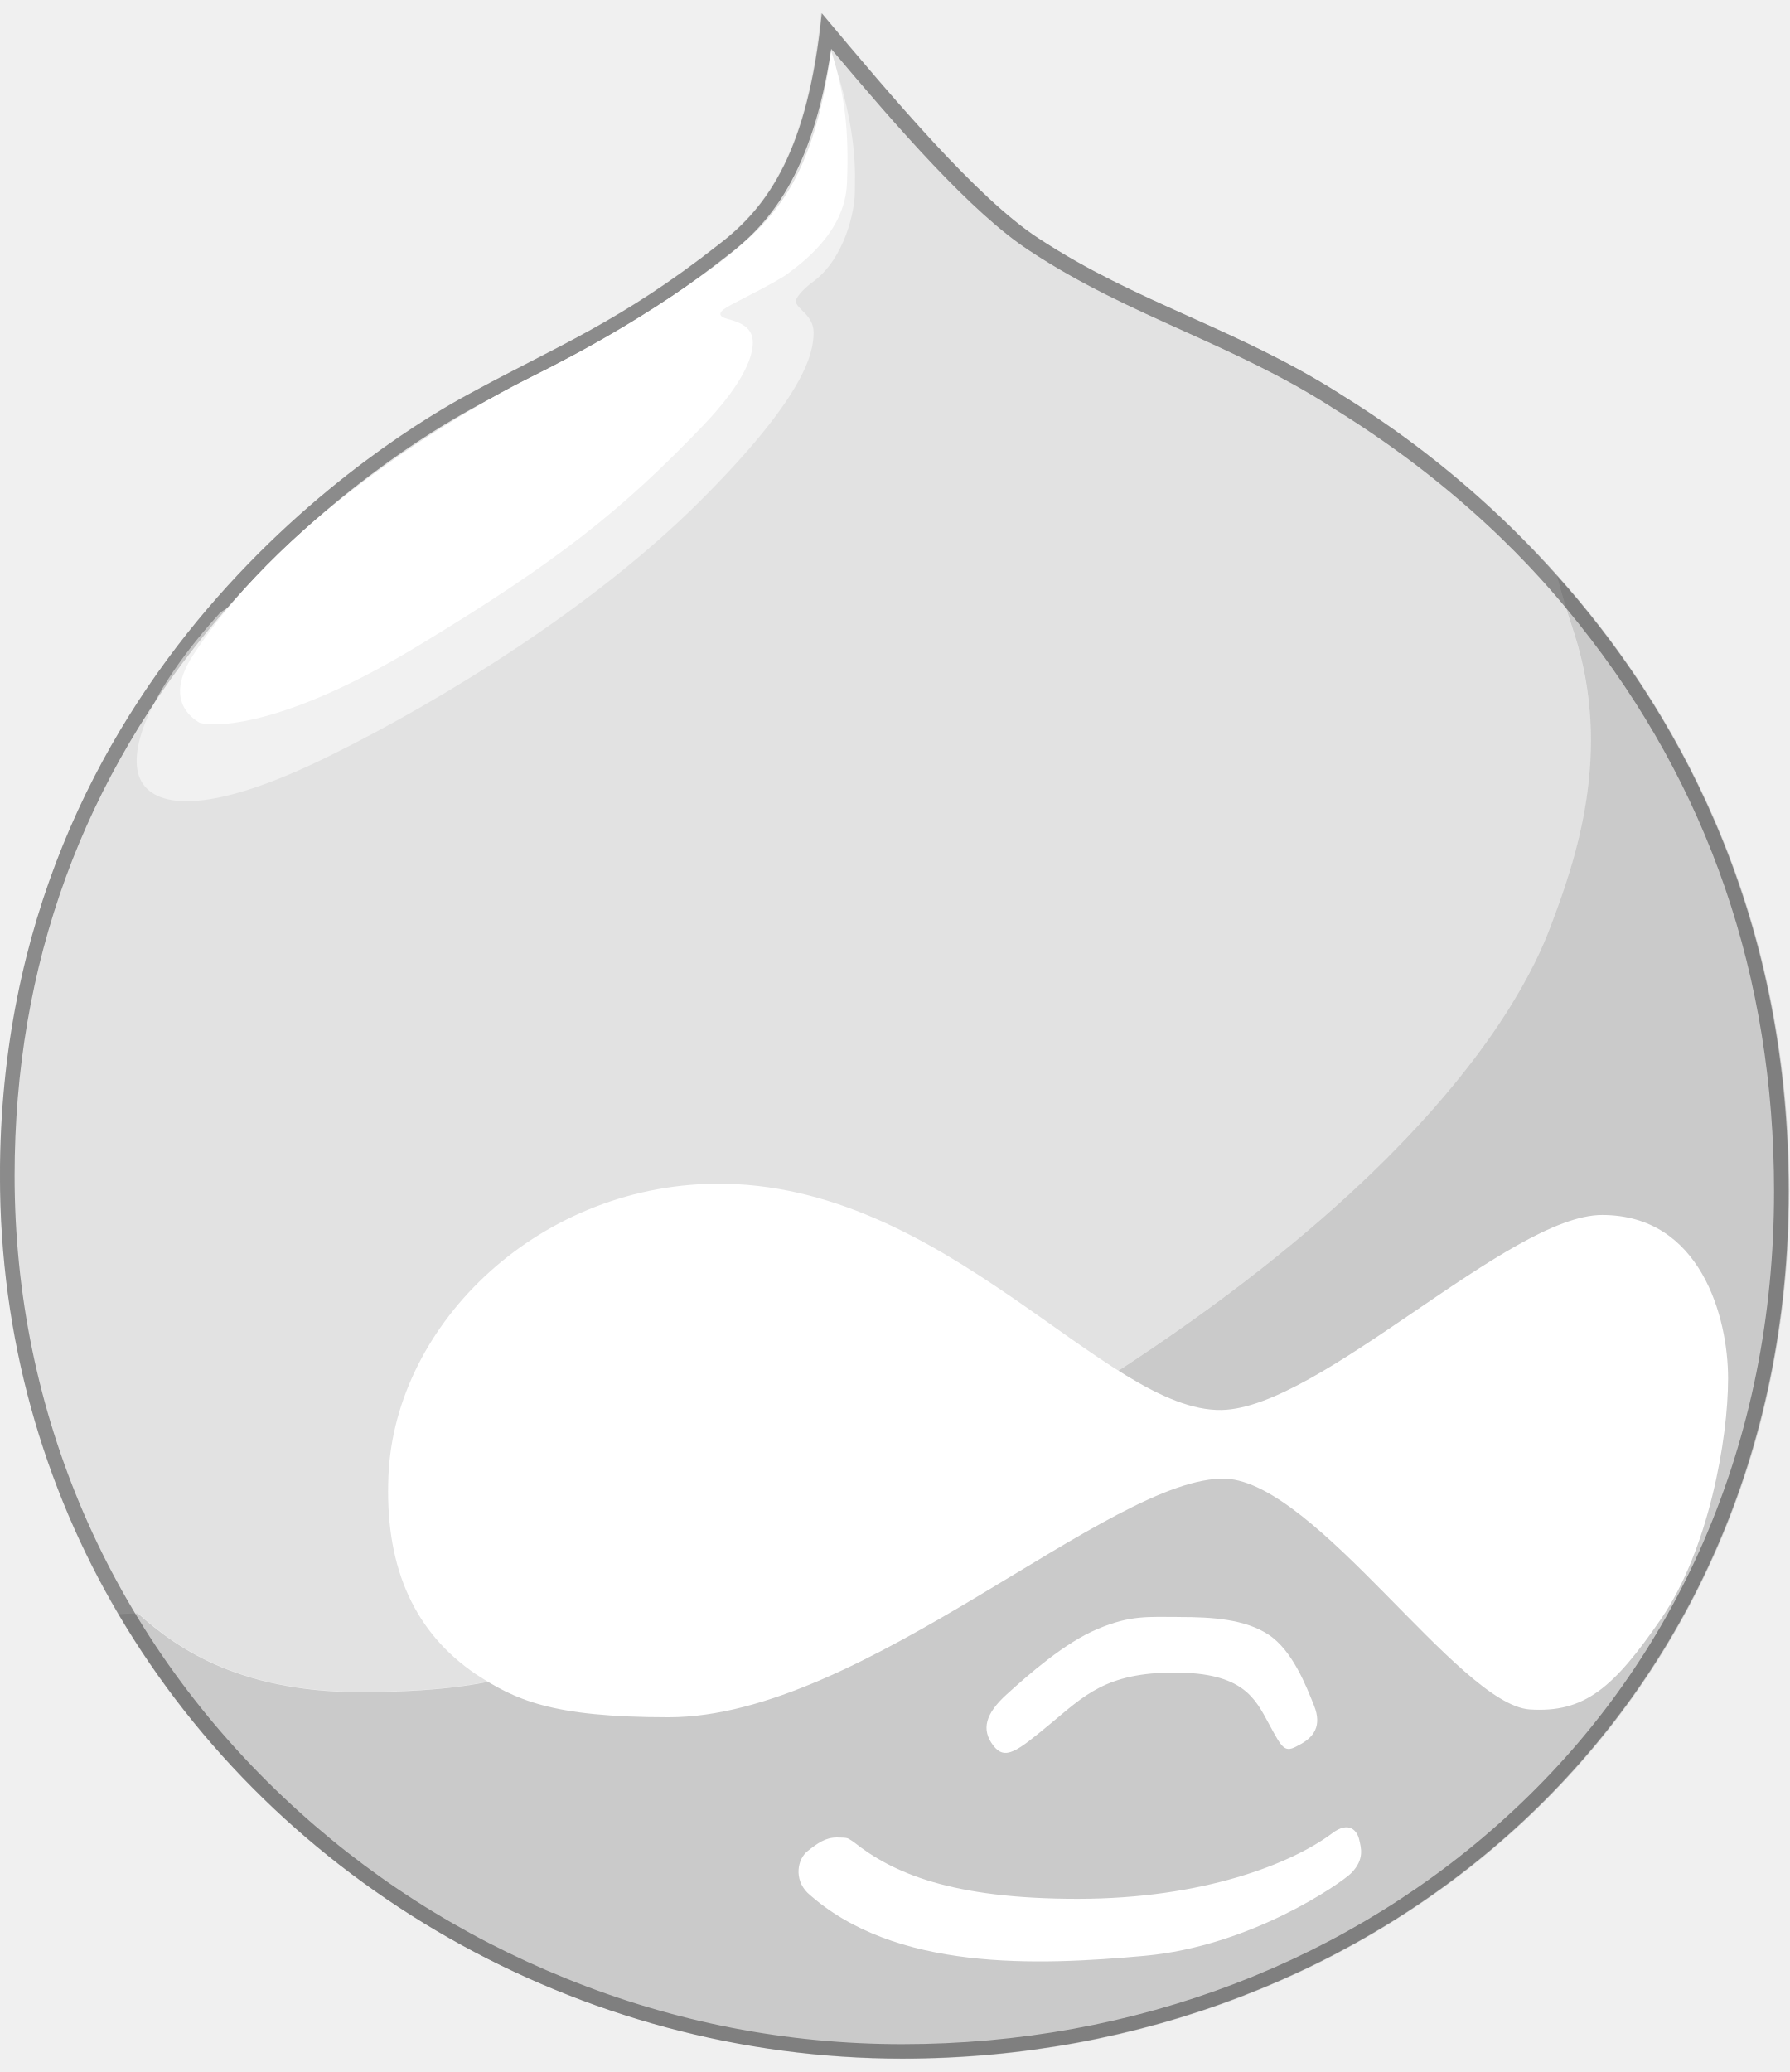
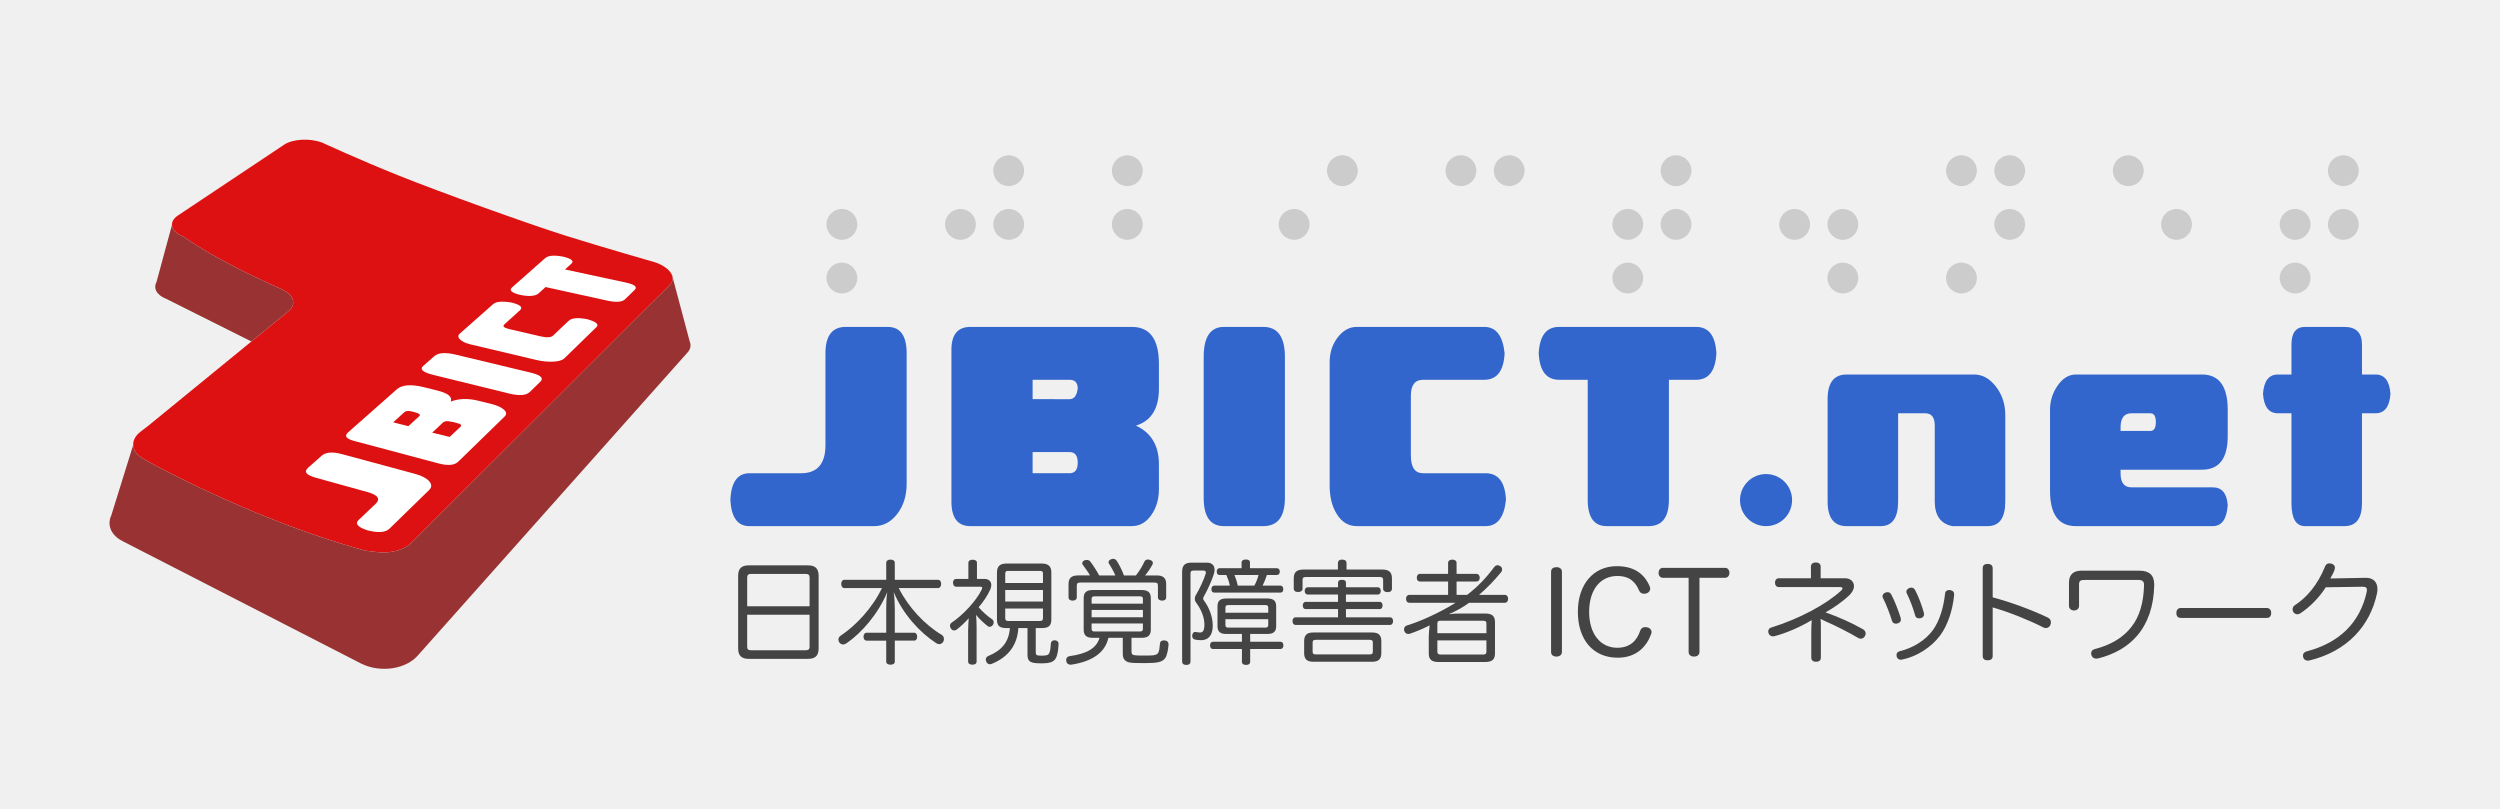
- <svg xmlns="http://www.w3.org/2000/svg" width="57" height="66" viewBox="471.5 467 57 66" enable-background="new 471.5 467 57 66">
-   <path opacity=".2" fill="#303030" d="M528.5 504.965c0 16.634-13.123 27.615-28.24 27.615-10.29 0-19.894-5.523-24.978-14.167l.605-.027c1.313 1.192 3.39 2.58 7.404 2.515 4.77-.064 5.645-.875 9.855-2.756 22.716-10.17 26.925-19.457 27.736-21.59s2.013-5.587.756-9.415c-.242-.737-.42-1.333-.54-1.808-3.018-3.372-6.017-5.225-6.92-5.784-.14-.093-.29-.177-.43-.26l.44.26c2.01 1.247 14.314 8.782 14.314 25.417z" />
-   <path fill="#fff" d="M509.09 518.507c1.006 0 2.077.065 2.83.568.756.503 1.193 1.63 1.445 2.263.25.634 0 1.006-.503 1.258-.438.25-.503.12-.94-.69-.44-.81-.82-1.63-3.01-1.63s-2.887.755-3.948 1.63c-1.062.876-1.443 1.193-1.825.69s-.253-1.006.437-1.63 1.825-1.63 2.888-2.077c1.06-.45 1.62-.383 2.625-.383zm-10.413 7.152c1.257 1.005 3.14 1.825 7.153 1.825 4.015 0 6.836-1.137 8.094-2.077.568-.438.82-.065.875.187.056.25.186.624-.252 1.07-.316.317-3.194 2.33-6.594 2.636-3.4.31-7.964.504-10.73-2.01-.438-.44-.316-1.07 0-1.323.317-.25.568-.438.94-.438.374.008.317.008.513.13z" />
-   <path opacity=".2" fill="#aaa" d="M520.89 496.545c-.81 2.133-5.02 11.42-27.735 21.59-4.21 1.88-5.085 2.69-9.854 2.756-4.013.066-6.09-1.32-7.403-2.514l-.605.028h-.01c-2.393-4.042-3.78-8.783-3.78-13.952 0-7.852 2.97-13.654 6.287-17.687.11-.13.213-.26.325-.382 2.683-3.148 5.55-5.17 7.218-6.203.038-.028.075-.047.112-.065.42-.25.754-.447.987-.568 2.757-1.51 4.77-2.263 7.963-4.77.12-.092.242-.186.354-.288l.008-.01c.875-.754 1.64-1.76 2.18-3.4v-.008c.325-.97.567-2.16.716-3.65l.02.018c2.253 2.69 4.954 5.886 6.89 7.144.69.447 1.38.848 2.068 1.202l.3.15c2.243 1.126 4.507 1.945 6.807 3.333l.428.26c.903.56 3.902 2.412 6.92 5.784.12.475.298 1.07.54 1.807 1.274 3.837.073 7.292-.737 9.425z" />
-   <path opacity=".5" fill="#333" d="M514.176 479.538c-3.26-2.077-6.464-2.887-9.603-4.955-1.938-1.267-4.64-4.47-6.893-7.162-.438 4.332-1.686 6.148-3.26 7.35-3.195 2.515-5.207 3.26-7.963 4.77-2.338 1.256-14.958 8.726-14.958 24.913 0 5.17 1.387 9.91 3.77 13.96 5.077 8.635 14.68 14.158 24.97 14.158 15.126 0 28.24-10.98 28.24-27.614 0-9.127-3.707-15.526-7.386-19.633-3.016-3.382-6.015-5.217-6.918-5.785zm7.627 7.34c4.117 5.15 6.213 11.23 6.213 18.077 0 3.968-.755 7.712-2.245 11.148-1.414 3.25-3.444 6.13-6.053 8.56-5.15 4.806-12.062 7.45-19.475 7.45-3.67 0-7.265-.698-10.692-2.086-3.372-1.36-6.398-3.297-9.016-5.774-5.532-5.225-8.57-12.257-8.57-19.8 0-6.716 2.18-12.695 6.483-17.753 3.288-3.865 6.836-6.007 8.196-6.743.67-.363 1.285-.69 1.89-.997 1.892-.97 3.68-1.89 6.14-3.818 1.312-.997 2.71-2.58 3.305-6.585 2.077 2.468 4.48 5.234 6.314 6.426 1.63 1.08 3.307 1.835 4.918 2.562 1.527.69 3.11 1.406 4.676 2.403l.056.037c4.62 2.84 7.06 5.896 7.86 6.892z" />
-   <path opacity=".5" fill="#fff" d="M497.98 468.678c.874 2.58.753 3.893.753 4.452 0 .56-.307 2.077-1.313 2.832-.438.317-.568.568-.568.624 0 .25.568.438.568 1.006 0 .69-.317 2.077-3.642 5.393-3.325 3.316-8.103 6.278-11.8 8.103-3.698 1.826-5.468 1.686-5.97.81s.185-2.83 2.514-5.392l9.667-6.278 9.164-6.398.503-2.44" />
-   <path fill="#fff" d="M497.98 468.613c-.57 4.145-1.826 5.393-3.512 6.715-2.83 2.133-5.588 3.446-6.212 3.763-1.63.82-7.535 4.08-10.608 8.784-.94 1.444 0 2.012.186 2.133.187.12 2.33.372 6.9-2.385 4.574-2.757 6.595-4.387 9.175-7.078 1.377-1.444 1.573-2.263 1.573-2.636 0-.438-.316-.624-.82-.754-.25-.065-.316-.187 0-.373.317-.186 1.622-.82 1.938-1.07.318-.25 1.827-1.257 1.882-2.887.065-1.63-.056-2.766-.503-4.21zm-14.112 45.628c.065-4.898 4.648-9.472 10.422-9.536 7.348-.065 12.424 7.283 16.13 7.208 3.14-.064 9.166-6.212 12.118-6.212 3.14 0 4.014 3.26 4.014 5.206 0 1.938-.623 5.458-2.133 7.656-1.51 2.198-2.44 3.008-4.2 2.888-2.264-.187-6.78-7.21-9.67-7.35-3.64-.12-11.547 7.6-17.75 7.6-3.763 0-4.9-.567-6.147-1.378-1.92-1.312-2.85-3.315-2.785-6.08z" />
+ <svg xmlns="http://www.w3.org/2000/svg" version="1.1" x="0px" y="0px" width="235px" height="76px" viewBox="0 0 235 76" enable-background="new 0 0 235 76" xml:space="preserve" role="img" aria-labelledby="title">
+   <g id="bg">
+     <rect x="0" y="-0.001" fill="none" width="235" height="76" />
+   </g>
+   <g id="logo">
+     <g id="JBICT.net_logo_type_1_">
+       <g>
+         <path fill="#3366CC" d="M77.592,33.213c0-1.656,0.636-2.484,1.908-2.484h3.944c1.188,0,1.781,0.828,1.781,2.484v12.267     c0,1.118-0.295,2.062-0.885,2.828s-1.314,1.149-2.176,1.149H70.436c-1.104,0-1.7-0.829-1.784-2.485     c0.085-1.658,0.681-2.487,1.787-2.487h4.854c1.533,0,2.3-0.884,2.3-2.652V33.213z" />
+         <path fill="#3366CC" d="M100.537,37.523c0.427,0,0.683-0.332,0.769-0.995c0-0.552-0.257-0.828-0.771-0.828h-3.469v1.82     L100.537,37.523z M97.066,42.495v1.983l3.471,0.006c0.513,0,0.769-0.331,0.769-0.994s-0.256-0.995-0.769-0.995H97.066z      M91.214,49.457c-1.188,0-1.781-0.773-1.781-2.32V32.882c0-1.436,0.595-2.153,1.785-2.153h15.172     c1.699,0,2.549,1.159,2.549,3.479v2.32c0,1.879-0.722,3.039-2.166,3.481c1.444,0.662,2.166,1.879,2.166,3.646v2.32     c0,0.954-0.241,1.771-0.725,2.454c-0.483,0.685-1.091,1.026-1.824,1.026H91.214z" />
+         <path fill="#3366CC" d="M113.146,33.545c0-1.877,0.637-2.816,1.91-2.816h3.689c1.356,0,2.036,0.939,2.036,2.816v13.261     c0,1.768-0.68,2.651-2.036,2.651h-3.689c-1.273,0-1.91-0.884-1.91-2.651V33.545z" />
+         <path fill="#3366CC" d="M127.538,30.729h11.984c1.104,0,1.742,0.828,1.912,2.484c-0.085,1.659-0.724,2.487-1.915,2.487h-5.749     c-0.766,0-1.148,0.497-1.148,1.491v5.636c0,1.105,0.383,1.657,1.148,1.657h5.876c1.192,0,1.831,0.829,1.916,2.487     c-0.17,1.656-0.808,2.485-1.913,2.485h-12.111c-0.797,0-1.43-0.387-1.897-1.16c-0.435-0.703-0.653-1.588-0.653-2.651V34.042     c0-0.896,0.253-1.674,0.758-2.33S126.847,30.729,127.538,30.729z" />
+         <path fill="#3366CC" d="M144.638,33.213c0.085-1.656,0.723-2.484,1.913-2.484h12.876c1.19,0,1.827,0.828,1.913,2.484     c-0.086,1.659-0.723,2.487-1.913,2.487h-2.549v11.271c0,1.656-0.637,2.485-1.908,2.485h-3.944c-1.188,0-1.781-0.829-1.781-2.485     V35.7h-2.687C145.363,35.7,144.723,34.872,144.638,33.213z" />
+         <path fill="#3366CC" d="M171.795,37.523c0-1.547,0.594-2.32,1.784-2.32h11.984c0.787,0,1.473,0.381,2.057,1.14     s0.876,1.65,0.876,2.672v8.122c0,1.547-0.553,2.32-1.657,2.32h-3.314c-1.105-0.221-1.658-0.995-1.658-2.32V40.01     c0-0.773-0.297-1.161-0.892-1.161h-2.551v8.288c0,1.547-0.553,2.32-1.657,2.32h-3.188c-1.19,0-1.784-0.773-1.784-2.32V37.523z" />
+         <path fill="#3366CC" d="M199.333,40.507h2.805c0.341,0,0.511-0.276,0.511-0.829c0-0.552-0.17-0.829-0.511-0.829h-1.784     c-0.681,0-1.021,0.442-1.021,1.326V40.507z M199.333,44.484c0,0.885,0.34,1.326,1.021,1.326h7.649     c0.85,0,1.317,0.553,1.403,1.657c-0.086,1.326-0.554,1.989-1.403,1.989h-12.877c-1.615,0-2.423-1.104-2.423-3.315v-7.624     c0-0.842,0.243-1.605,0.726-2.289c0.484-0.684,1.05-1.025,1.697-1.025h11.857c1.614,0,2.423,1.104,2.423,3.314v2.486     c0,2.1-0.809,3.149-2.423,3.149h-7.65V44.484z" />
+         <path fill="#3366CC" d="M215.397,32.386c0-1.105,0.425-1.657,1.275-1.657h3.697c1.104,0,1.657,0.552,1.657,1.657v2.817h1.275     c0.85,0,1.317,0.607,1.402,1.823c-0.085,1.215-0.553,1.822-1.402,1.822h-1.275v8.454c0,1.436-0.553,2.154-1.657,2.154h-3.697     c-0.851,0-1.275-0.719-1.275-2.154v-8.454h-1.274c-0.851,0-1.317-0.607-1.402-1.822c0.085-1.216,0.552-1.823,1.402-1.823h1.274     V32.386z" />
+       </g>
+       <circle fill="#3366CC" cx="166.008" cy="47.009" r="2.448" />
+     </g>
+     <g id="JBICT_logo_mark">
+       <g>
+         <path fill="#DD1111" d="M61.637,24.676c0,0-4.715-1.348-8.324-2.477c-3.608-1.129-11.931-4.135-15.748-5.662     s-7.315-3.146-7.315-3.146c-0.291-0.105-0.607-0.178-0.931-0.22c-0.323-0.042-0.653-0.053-0.972-0.034     c-0.319,0.019-0.627,0.066-0.905,0.144c-0.279,0.077-0.528,0.183-0.729,0.316l-9.985,6.655c-0.229,0.152-0.387,0.322-0.476,0.499     c-0.09,0.177-0.11,0.361-0.064,0.542c0.046,0.181,0.16,0.357,0.337,0.521c0.179,0.162,0.422,0.31,0.727,0.432     c0,0,2.767,2.092,9.081,4.874c0.224,0.099,0.584,0.285,0.782,0.459c0.199,0.175,0.333,0.366,0.4,0.563s0.063,0.4-0.011,0.599     c-0.076,0.197-0.225,0.39-0.452,0.563l-13.11,10.714l-0.724,0.554c-0.274,0.21-0.466,0.443-0.579,0.685     c-0.113,0.242-0.145,0.493-0.099,0.738c0.046,0.247,0.171,0.487,0.372,0.707c0.202,0.22,0.637,0.478,0.832,0.583     c6.555,3.553,14.057,6.679,20.47,8.442c0.282,0.077,0.557,0.071,0.998,0.14c0.441,0.069,0.89,0.081,1.32,0.038     c0.429-0.043,0.839-0.141,1.205-0.29c0.365-0.148,0.684-0.348,0.933-0.597l24.284-24.235c0.167-0.167,0.255-0.352,0.271-0.543     c0.016-0.189-0.041-0.386-0.161-0.576s-0.304-0.375-0.545-0.543C62.279,24.952,61.983,24.801,61.637,24.676" />
+         <g>
+           <path fill="#FFFFFF" d="M39.005,44.54l-6.834-1.845c-0.227-0.062-0.438-0.104-0.63-0.13c-0.194-0.024-0.371-0.03-0.531-0.02      c-0.161,0.013-0.305,0.042-0.433,0.091c-0.128,0.048-0.24,0.114-0.336,0.199l-1.286,1.136c-0.104,0.093-0.168,0.182-0.189,0.268      c-0.022,0.085-0.002,0.167,0.059,0.244c0.062,0.079,0.165,0.153,0.31,0.225c0.145,0.07,0.333,0.138,0.562,0.202l4.832,1.339      c0.251,0.069,0.456,0.146,0.613,0.227s0.269,0.169,0.333,0.262c0.064,0.094,0.083,0.193,0.053,0.299      c-0.029,0.104-0.106,0.216-0.229,0.334l-1.59,1.508c-0.092,0.087-0.143,0.172-0.153,0.256c-0.011,0.085,0.019,0.167,0.089,0.248      c0.07,0.082,0.182,0.162,0.334,0.241s0.346,0.156,0.58,0.232c0.249,0.062,0.479,0.105,0.688,0.131      c0.21,0.025,0.4,0.031,0.571,0.019c0.17-0.014,0.321-0.045,0.452-0.096s0.241-0.12,0.331-0.207l3.731-3.633      c0.066-0.065,0.116-0.132,0.15-0.199c0.034-0.066,0.051-0.135,0.052-0.204s-0.015-0.14-0.046-0.211      c-0.032-0.071-0.08-0.145-0.144-0.218c-0.064-0.074-0.141-0.144-0.229-0.209s-0.188-0.128-0.299-0.187      c-0.112-0.058-0.235-0.111-0.37-0.162C39.311,44.63,39.164,44.583,39.005,44.54" />
+           <path fill="#FFFFFF" d="M36.96,39.698l1.035-0.938c0.038-0.035,0.081-0.062,0.128-0.083c0.047-0.021,0.099-0.035,0.155-0.044      c0.056-0.007,0.117-0.008,0.183-0.002c0.065,0.006,0.366,0.073,0.441,0.092c0.083,0.025,0.355,0.108,0.41,0.137      c0.055,0.029,0.095,0.058,0.121,0.086c0.026,0.029,0.038,0.058,0.035,0.087c-0.003,0.028-0.02,0.058-0.051,0.086l-1.032,0.942      L36.96,39.698 M40.626,40.669l1.017-0.954c0.037-0.035,0.081-0.062,0.132-0.083c0.051-0.021,0.108-0.033,0.173-0.04      c0.064-0.005,0.135-0.003,0.213,0.005c0.077,0.009,0.447,0.074,0.538,0.097c0.091,0.023,0.428,0.117,0.487,0.143      c0.059,0.026,0.102,0.055,0.129,0.084c0.027,0.029,0.039,0.061,0.034,0.092c-0.005,0.033-0.026,0.066-0.063,0.102l-1.015,0.957      L40.626,40.669 M46.227,37.984l-1.269-0.316c-0.241-0.06-0.476-0.103-0.703-0.129c-0.228-0.027-0.45-0.037-0.665-0.03      s-0.425,0.029-0.628,0.069c-0.205,0.039-0.402,0.096-0.595,0.168c0.043-0.11,0.049-0.215,0.018-0.312      c-0.031-0.099-0.099-0.19-0.204-0.276c-0.104-0.087-0.245-0.167-0.423-0.241s-0.393-0.143-0.644-0.205l-1.237-0.309      c-0.308-0.076-0.592-0.13-0.853-0.16s-0.498-0.037-0.713-0.021c-0.214,0.016-0.406,0.056-0.576,0.118      c-0.169,0.063-0.316,0.149-0.44,0.26l-4.585,4.053c-0.092,0.082-0.15,0.161-0.171,0.236c-0.021,0.074-0.007,0.146,0.043,0.213      c0.051,0.066,0.137,0.13,0.26,0.189c0.123,0.06,0.282,0.115,0.477,0.167l7.909,2.104c0.218,0.059,0.422,0.099,0.608,0.12      c0.187,0.022,0.357,0.026,0.512,0.013c0.155-0.014,0.292-0.046,0.414-0.096c0.122-0.05,0.227-0.118,0.315-0.204l4.36-4.246      c0.052-0.05,0.088-0.101,0.111-0.151c0.023-0.052,0.031-0.104,0.026-0.156s-0.024-0.106-0.057-0.161      c-0.033-0.055-0.081-0.109-0.141-0.166c-0.061-0.056-0.131-0.108-0.208-0.158c-0.079-0.05-0.166-0.098-0.262-0.142      c-0.096-0.044-0.2-0.085-0.313-0.124C46.479,38.053,46.357,38.018,46.227,37.984" />
+           <path fill="#FFFFFF" d="M49.881,35.026l-7.035-1.688c-0.245-0.059-0.47-0.101-0.677-0.124c-0.206-0.022-0.394-0.028-0.562-0.017      c-0.169,0.012-0.318,0.042-0.45,0.09c-0.131,0.047-0.244,0.112-0.338,0.196l-1.034,0.913c-0.09,0.08-0.138,0.157-0.144,0.231      c-0.006,0.075,0.03,0.147,0.108,0.219c0.078,0.069,0.198,0.138,0.36,0.203c0.163,0.065,0.368,0.129,0.615,0.189l7.111,1.75      c0.241,0.059,0.463,0.101,0.667,0.124c0.203,0.024,0.387,0.03,0.55,0.019c0.165-0.013,0.309-0.042,0.434-0.09      c0.125-0.048,0.229-0.112,0.314-0.196l0.981-0.955c0.09-0.087,0.138-0.17,0.145-0.249c0.007-0.08-0.027-0.156-0.103-0.229      c-0.076-0.071-0.192-0.14-0.349-0.205C50.317,35.145,50.12,35.084,49.881,35.026" />
+           <path fill="#FFFFFF" d="M55.216,30.009c-0.222-0.044-0.426-0.074-0.61-0.09c-0.185-0.016-0.351-0.017-0.498-0.004      c-0.146,0.013-0.275,0.039-0.385,0.08s-0.201,0.096-0.275,0.166l-1.46,1.385c-0.048,0.045-0.108,0.081-0.181,0.107      c-0.072,0.025-0.157,0.041-0.254,0.048c-0.098,0.006-0.207,0.002-0.328-0.012s-0.254-0.037-0.4-0.07l-2.938-0.681      c-0.129-0.03-0.235-0.062-0.319-0.095c-0.084-0.034-0.146-0.069-0.186-0.106c-0.039-0.037-0.056-0.077-0.051-0.118      s0.032-0.084,0.081-0.129l1.467-1.328c0.075-0.068,0.115-0.134,0.12-0.198c0.004-0.064-0.026-0.126-0.091-0.187      c-0.065-0.06-0.166-0.117-0.301-0.174c-0.135-0.056-0.305-0.11-0.51-0.162c-0.221-0.038-0.422-0.063-0.604-0.075      c-0.183-0.013-0.347-0.013-0.491-0.001c-0.145,0.013-0.271,0.037-0.379,0.074c-0.107,0.038-0.196,0.087-0.267,0.149      l-3.138,2.774c-0.046,0.041-0.08,0.083-0.102,0.126s-0.032,0.087-0.03,0.133s0.016,0.093,0.042,0.141      c0.025,0.048,0.064,0.097,0.114,0.146c0.051,0.05,0.11,0.098,0.178,0.142c0.067,0.045,0.142,0.087,0.226,0.126      s0.176,0.075,0.275,0.108c0.101,0.033,0.209,0.064,0.325,0.092l6.112,1.448c0.143,0.033,0.283,0.062,0.42,0.087      c0.138,0.023,0.272,0.043,0.405,0.058s0.263,0.024,0.391,0.029c0.128,0.005,0.253,0.005,0.375,0      c0.134-0.005,0.257-0.015,0.371-0.03c0.114-0.016,0.217-0.037,0.309-0.063c0.092-0.027,0.174-0.061,0.246-0.099      c0.071-0.038,0.133-0.082,0.183-0.131l3.003-2.924c0.066-0.065,0.099-0.13,0.096-0.193c-0.002-0.063-0.039-0.126-0.108-0.188      c-0.071-0.062-0.176-0.123-0.315-0.183C55.596,30.127,55.423,30.067,55.216,30.009" />
+           <path fill="#FFFFFF" d="M52.923,24.123c-0.209-0.039-0.401-0.065-0.575-0.079c-0.174-0.014-0.331-0.015-0.47-0.003      s-0.261,0.036-0.366,0.072c-0.104,0.037-0.192,0.087-0.262,0.149l-3.123,2.76c-0.074,0.065-0.114,0.13-0.119,0.191      c-0.005,0.062,0.024,0.122,0.088,0.181s0.164,0.115,0.297,0.17c0.134,0.055,0.303,0.107,0.506,0.159      c0.214,0.042,0.412,0.07,0.592,0.085c0.179,0.015,0.341,0.017,0.486,0.004c0.144-0.013,0.27-0.039,0.379-0.077      c0.109-0.04,0.2-0.093,0.273-0.159l0.655-0.594l5.761,1.268c0.215,0.048,0.412,0.081,0.591,0.1s0.339,0.023,0.481,0.014      c0.142-0.011,0.267-0.034,0.372-0.073c0.106-0.038,0.193-0.091,0.262-0.157l0.904-0.881c0.073-0.07,0.109-0.138,0.11-0.202      s-0.034-0.125-0.105-0.184c-0.071-0.058-0.177-0.112-0.318-0.165c-0.142-0.052-0.319-0.1-0.531-0.146l-5.701-1.227l0.598-0.542      c0.07-0.062,0.105-0.124,0.107-0.184c0.002-0.059-0.03-0.115-0.096-0.171c-0.065-0.056-0.165-0.108-0.297-0.16      C53.289,24.221,53.122,24.171,52.923,24.123" />
+         </g>
+       </g>
+       <g>
+         <path fill="#993333" d="M14.603,27.097c0.034,0.194,0.138,0.383,0.311,0.553c0.173,0.171,0.416,0.324,0.724,0.446l7.993,4.004     l3.421-2.796c0.227-0.174,0.376-0.366,0.452-0.563c0.075-0.198,0.078-0.401,0.011-0.599s-0.201-0.389-0.4-0.563     c-0.198-0.174-0.558-0.36-0.782-0.459c-6.314-2.782-9.081-4.874-9.081-4.874c-0.305-0.122-0.548-0.27-0.727-0.432     c-0.178-0.163-0.291-0.34-0.337-0.521c-0.016-0.062-0.013-0.124-0.013-0.187l-1.464,5.401c0,0,0,0.001,0,0.001     c-0.06,0.108-0.095,0.219-0.11,0.329l-0.013,0.037l0.009,0.001C14.59,26.949,14.59,27.023,14.603,27.097z" />
+         <path fill="#993333" d="M64.831,32.09l-1.654-6.216l-0.016,0.003c0.045,0.121,0.073,0.243,0.063,0.362     c-0.016,0.191-0.104,0.376-0.271,0.543L38.669,51.018c-0.249,0.249-0.568,0.448-0.933,0.597c-0.365,0.149-0.775,0.247-1.205,0.29     c-0.43,0.043-0.879,0.031-1.32-0.038c-0.441-0.068-0.716-0.062-0.998-0.14c-6.413-1.764-13.915-4.89-20.47-8.442     c-0.195-0.105-0.63-0.363-0.832-0.583c-0.201-0.22-0.326-0.46-0.372-0.707c-0.012-0.062-0.004-0.127-0.005-0.19h-0.006     l-2.06,6.618c-0.142,0.3-0.197,0.607-0.166,0.906c0.032,0.302,0.151,0.594,0.357,0.857c0.207,0.265,0.5,0.502,0.879,0.69     L33.934,62.37c0.454,0.227,0.947,0.375,1.45,0.447c0.503,0.072,1.016,0.07,1.506-0.004c0.49-0.073,0.957-0.218,1.372-0.428     c0.414-0.209,0.776-0.483,1.056-0.817l25.354-28.483c0.162-0.193,0.238-0.404,0.238-0.618     C64.91,32.342,64.881,32.216,64.831,32.09z" />
+       </g>
+     </g>
+     <g id="日本視覚障害者ICTネットワーク_1_">
+       <g>
+         <path fill="#444444" d="M76.95,60.963c0,0.68-0.33,0.968-0.988,0.968h-5.588c-0.659,0-0.988-0.288-0.988-0.968v-6.841     c0-0.69,0.329-0.978,0.988-0.978h5.588c0.658,0,0.988,0.287,0.988,0.978V60.963z M76.101,56.99v-2.72     c0-0.244-0.128-0.319-0.361-0.319h-5.143c-0.234,0-0.361,0.075-0.361,0.319v2.72H76.101z M70.235,60.804     c0,0.245,0.127,0.319,0.361,0.319h5.143c0.233,0,0.361-0.074,0.361-0.319v-3.017h-5.865V60.804z" />
+         <path fill="#444444" d="M79.373,55.28c-0.191,0-0.298-0.17-0.298-0.394c0-0.212,0.106-0.382,0.298-0.382h3.931v-1.584     c0-0.212,0.16-0.318,0.404-0.318c0.254,0,0.403,0.106,0.403,0.318v1.584h4.059c0.191,0,0.298,0.158,0.298,0.382     c0,0.213-0.106,0.394-0.298,0.394h-3.687c0.881,1.773,2.443,3.452,4.026,4.388c0.159,0.095,0.224,0.255,0.224,0.403     c0,0.096-0.032,0.191-0.075,0.266c-0.095,0.139-0.233,0.212-0.372,0.212c-0.096,0-0.19-0.031-0.286-0.096     c-1.509-0.978-3.112-2.687-3.995-4.802c0.074,0.489,0.106,1.074,0.106,1.552v2.272h1.806c0.191,0,0.298,0.171,0.298,0.372     c0,0.224-0.106,0.372-0.298,0.372h-1.806v1.955c0,0.202-0.149,0.308-0.403,0.308c-0.244,0-0.404-0.105-0.404-0.308V60.22h-1.827     c-0.191,0-0.308-0.148-0.308-0.372c0-0.201,0.116-0.372,0.308-0.372h1.827v-2.263c0-0.467,0.021-1.051,0.096-1.55     c-0.85,2.049-2.412,3.834-3.824,4.802c-0.107,0.073-0.224,0.116-0.33,0.116c-0.127,0-0.244-0.063-0.34-0.181     c-0.063-0.085-0.096-0.181-0.096-0.276c0-0.138,0.074-0.276,0.213-0.372c1.402-0.924,2.996-2.603,3.878-4.472H79.373z" />
+         <path fill="#444444" d="M91.007,59.157c0-0.319,0.032-0.712,0.053-1.041c-0.35,0.394-0.754,0.775-1.104,1.041     c-0.086,0.074-0.182,0.106-0.266,0.106c-0.117,0-0.224-0.053-0.298-0.171c-0.063-0.084-0.096-0.17-0.096-0.265     c0-0.117,0.053-0.234,0.17-0.308c1.041-0.681,2.358-2.104,2.826-3.123c0.021-0.054,0.032-0.106,0.032-0.139     c0-0.075-0.054-0.105-0.16-0.105h-2.283c-0.191,0-0.299-0.171-0.299-0.384c0-0.212,0.107-0.351,0.299-0.351h1.146v-1.508     c0-0.191,0.16-0.298,0.404-0.298s0.403,0.106,0.403,0.298v1.508h0.69c0.414,0,0.659,0.224,0.659,0.574     c0,0.128-0.032,0.276-0.097,0.425c-0.265,0.585-0.658,1.158-1.094,1.668c0.404,0.457,0.86,0.86,1.264,1.126     c0.107,0.074,0.149,0.181,0.149,0.298c0,0.084-0.021,0.17-0.074,0.233c-0.085,0.116-0.191,0.18-0.298,0.18     c-0.074,0-0.138-0.021-0.201-0.073c-0.372-0.298-0.766-0.659-1.084-1.052c0.031,0.372,0.053,0.765,0.053,1.137v3.251     c0,0.191-0.148,0.297-0.393,0.297c-0.234,0-0.404-0.105-0.404-0.297V59.157z M95.724,59.04c-0.084,1.541-0.912,2.72-2.485,3.357     c-0.063,0.032-0.127,0.043-0.181,0.043c-0.159,0-0.287-0.085-0.351-0.255c-0.032-0.054-0.042-0.117-0.042-0.181     c0-0.148,0.074-0.276,0.233-0.34c1.254-0.51,1.944-1.317,2.029-2.625h-0.319c-0.69,0-0.893-0.233-0.893-0.817v-4.398     c0-0.605,0.287-0.85,0.904-0.85h3.304c0.605,0,0.903,0.244,0.903,0.839v4.409c0,0.573-0.234,0.817-0.893,0.817H97.36v2.264     c0,0.276,0.064,0.33,0.563,0.33c0.456,0,0.627-0.065,0.701-0.225c0.095-0.19,0.138-0.552,0.159-0.913     c0.011-0.191,0.127-0.309,0.34-0.309c0.011,0,0.021,0,0.031,0c0.225,0.011,0.352,0.139,0.352,0.33c0,0.011,0,0.011,0,0.021     c-0.021,0.543-0.096,1.063-0.276,1.36c-0.191,0.319-0.511,0.457-1.36,0.457c-1.009,0-1.285-0.149-1.285-0.808V59.04H95.724z      M98.04,54.802V53.93c0-0.212-0.084-0.265-0.297-0.265H94.79c-0.224,0-0.298,0.053-0.298,0.265v0.872H98.04z M98.04,56.545     v-1.084h-3.548v1.084H98.04z M94.492,58.095c0,0.213,0.074,0.276,0.298,0.276h2.953c0.213,0,0.297-0.063,0.297-0.276v-0.892     h-3.548V58.095z" />
+         <path fill="#444444" d="M102.705,59.954c-0.573,0-0.839-0.234-0.839-0.765v-2.964c0-0.553,0.275-0.765,0.893-0.765h4.525     c0.616,0,0.893,0.212,0.893,0.765v2.964c0,0.53-0.266,0.765-0.839,0.765h-0.978v1.286c0,0.233,0.084,0.318,0.244,0.34     c0.201,0.042,0.488,0.042,0.998,0.042c0.479,0,0.766,0,0.945-0.054c0.16-0.03,0.287-0.116,0.341-0.233     c0.074-0.148,0.116-0.435,0.149-0.839c0.01-0.181,0.127-0.298,0.35-0.298c0.032,0,0.054,0,0.086,0     c0.254,0.021,0.371,0.17,0.371,0.372c0,0.011,0,0.021,0,0.021c-0.031,0.468-0.148,1.021-0.297,1.243     c-0.148,0.233-0.394,0.361-0.713,0.425c-0.233,0.043-0.627,0.074-1.264,0.074c-0.68,0-1.158-0.011-1.413-0.063     c-0.372-0.085-0.616-0.309-0.616-0.786v-1.53h-1.35c-0.318,1.445-1.604,2.231-3.453,2.518c-0.031,0.011-0.062,0.011-0.096,0.011     c-0.201,0-0.371-0.105-0.414-0.34c-0.01-0.032-0.01-0.074-0.01-0.105c0-0.202,0.127-0.329,0.328-0.362     c1.594-0.212,2.54-0.743,2.806-1.721H102.705z M108.729,54.09c0.605,0,0.893,0.244,0.893,0.808v1.254     c0,0.19-0.139,0.308-0.394,0.308c-0.212,0-0.383-0.117-0.383-0.308v-1.105c0-0.233-0.095-0.287-0.329-0.287h-6.98     c-0.212,0-0.318,0.054-0.318,0.287v1.105c0,0.19-0.16,0.308-0.393,0.308c-0.234,0-0.383-0.117-0.383-0.308v-1.254     c0-0.563,0.276-0.808,0.893-0.808h1.125c-0.169-0.308-0.456-0.69-0.668-0.987c-0.043-0.054-0.064-0.106-0.064-0.16     c0-0.116,0.085-0.223,0.234-0.276c0.074-0.021,0.138-0.031,0.201-0.031c0.139,0,0.244,0.053,0.318,0.138     c0.266,0.351,0.617,0.893,0.84,1.317h1.52c-0.17-0.403-0.414-0.829-0.584-1.094c-0.043-0.054-0.054-0.107-0.054-0.149     c0-0.127,0.096-0.233,0.266-0.286c0.063-0.021,0.117-0.032,0.171-0.032c0.137,0,0.254,0.063,0.34,0.202     c0.223,0.329,0.498,0.882,0.669,1.359h1.126c0.361-0.457,0.616-0.893,0.797-1.296c0.063-0.128,0.181-0.202,0.329-0.202     c0.063,0,0.128,0.011,0.202,0.043c0.18,0.053,0.266,0.159,0.266,0.286c0,0.042-0.011,0.097-0.043,0.149     c-0.18,0.351-0.436,0.722-0.69,1.02H108.729z M107.433,56.746V56.3c0-0.191-0.095-0.244-0.286-0.244h-4.25     c-0.191,0-0.287,0.053-0.287,0.244v0.446H107.433z M107.433,58.021v-0.69h-4.823v0.69H107.433z M102.609,58.604v0.511     c0,0.19,0.096,0.244,0.287,0.244h4.25c0.191,0,0.286-0.054,0.286-0.244v-0.511H102.609z" />
+         <path fill="#444444" d="M113.447,52.889c0.446,0,0.722,0.234,0.722,0.67c0,0.106-0.021,0.244-0.062,0.383     c-0.203,0.658-0.606,1.53-0.957,2.146c-0.031,0.063-0.053,0.116-0.053,0.17c0,0.063,0.021,0.127,0.074,0.19     c0.446,0.595,0.828,1.466,0.828,2.358c0,0.978-0.467,1.371-1.094,1.371c-0.244,0-0.468-0.032-0.605-0.064     c-0.148-0.042-0.234-0.17-0.234-0.329c0-0.043,0-0.085,0.012-0.128c0.053-0.19,0.148-0.255,0.275-0.255     c0.032,0,0.064,0,0.085,0.011c0.106,0.021,0.245,0.043,0.383,0.043c0.233,0,0.394-0.171,0.394-0.755     c0-0.68-0.309-1.424-0.776-2.05c-0.085-0.116-0.128-0.233-0.128-0.361c0-0.116,0.033-0.245,0.107-0.361     c0.35-0.584,0.754-1.466,0.913-1.986c0.011-0.053,0.021-0.096,0.021-0.128c0-0.116-0.075-0.181-0.255-0.181h-0.903     c-0.19,0-0.287,0.054-0.287,0.256v8.286c0,0.223-0.148,0.329-0.394,0.329c-0.244,0-0.393-0.106-0.393-0.329v-8.446     c0-0.595,0.287-0.84,0.861-0.84H113.447z M115.274,59.593c-0.574,0-0.828-0.212-0.828-0.733V56.99     c0-0.521,0.254-0.732,0.828-0.732h3.846c0.585,0,0.84,0.212,0.84,0.732v1.869c0,0.521-0.255,0.733-0.84,0.733h-1.604v0.733h2.847     c0.181,0,0.276,0.139,0.276,0.329c0,0.213-0.096,0.351-0.276,0.351h-2.847v1.2c0,0.202-0.149,0.298-0.383,0.298     c-0.234,0-0.393-0.096-0.393-0.298v-1.2h-2.721c-0.181,0-0.275-0.138-0.275-0.34c0-0.201,0.095-0.34,0.275-0.34h2.721v-0.733     H115.274z M120.353,55.046c0.182,0,0.276,0.149,0.276,0.341c0,0.202-0.095,0.318-0.276,0.318h-6.215     c-0.17,0-0.266-0.116-0.266-0.318c0-0.191,0.096-0.341,0.266-0.341h1.467c-0.064-0.35-0.191-0.68-0.33-0.999h-0.648     c-0.159,0-0.254-0.117-0.254-0.318c0-0.18,0.095-0.318,0.254-0.318h2.082v-0.542c0-0.181,0.171-0.276,0.404-0.276     c0.244,0,0.383,0.096,0.383,0.276v0.542h2.528c0.181,0,0.276,0.139,0.276,0.318c0,0.201-0.096,0.318-0.276,0.318h-0.935     c-0.106,0.341-0.244,0.681-0.404,0.999H120.353z M119.216,57.596v-0.488c0-0.181-0.096-0.234-0.286-0.234h-3.453     c-0.19,0-0.287,0.054-0.287,0.234v0.488H119.216z M115.189,58.765c0,0.17,0.097,0.232,0.287,0.232h3.453     c0.19,0,0.286-0.062,0.286-0.232v-0.563h-4.026V58.765z M117.909,55.046c0.17-0.308,0.309-0.658,0.393-0.999h-2.263     c0.128,0.319,0.245,0.659,0.308,0.999H117.909z" />
+         <path fill="#444444" d="M137.906,55.917c1.009-0.764,1.827-1.636,2.549-2.612c0.085-0.107,0.191-0.171,0.319-0.171     c0.074,0,0.159,0.021,0.233,0.074c0.138,0.074,0.191,0.202,0.191,0.33c0,0.095-0.032,0.18-0.096,0.254     c-0.659,0.797-1.317,1.478-2.072,2.125h2.423c0.191,0,0.309,0.149,0.309,0.372c0,0.224-0.117,0.372-0.309,0.372h-3.357     c-0.585,0.425-1.243,0.796-1.912,1.072c0.382-0.053,0.765-0.063,1.147-0.063h2.263c0.658,0,0.935,0.233,0.935,0.808v2.942     c0,0.574-0.276,0.809-0.935,0.809h-4.356c-0.669,0-0.934-0.234-0.934-0.809v-1.551c0-0.308,0.041-0.722,0.084-1.084     c-0.605,0.308-1.221,0.563-1.827,0.776c-0.063,0.021-0.128,0.031-0.181,0.031c-0.17,0-0.308-0.096-0.372-0.276     c-0.021-0.053-0.031-0.105-0.031-0.159c0-0.17,0.106-0.319,0.297-0.372c1.275-0.383,3.081-1.211,4.547-2.124h-4.344     c-0.192,0-0.31-0.148-0.31-0.372c0-0.213,0.117-0.372,0.31-0.372h3.644v-1.254h-2.646c-0.181,0-0.298-0.138-0.298-0.36     c0-0.213,0.117-0.361,0.298-0.361h2.646v-1.03c0-0.191,0.148-0.309,0.403-0.309c0.233,0,0.394,0.117,0.394,0.309v1.03h1.869     c0.181,0,0.308,0.159,0.308,0.372c0,0.212-0.127,0.35-0.339,0.35h-1.838v1.254H137.906z M139.723,59.519v-0.902     c0-0.214-0.096-0.267-0.309-0.267h-4.006c-0.201,0-0.297,0.053-0.297,0.267v0.902H139.723z M135.111,61.25     c0,0.213,0.096,0.276,0.297,0.276h4.006c0.213,0,0.309-0.063,0.309-0.276v-1.052h-4.611V61.25z" />
+         <path fill="#444444" d="M145.8,53.75c0-0.298,0.213-0.436,0.5-0.436c0.298,0,0.521,0.138,0.521,0.436v7.532     c0,0.286-0.223,0.436-0.521,0.436c-0.287,0-0.5-0.149-0.5-0.436V53.75z" />
+         <path fill="#444444" d="M155.076,55.131c0.031,0.074,0.042,0.149,0.042,0.213c0,0.223-0.17,0.372-0.329,0.425     c-0.086,0.032-0.171,0.043-0.255,0.043c-0.182,0-0.351-0.074-0.447-0.276c-0.318-0.766-0.85-1.393-2.061-1.393     c-1.594,0-2.646,1.286-2.646,3.379c0,2.051,1.052,3.368,2.646,3.368c1.274,0,1.88-0.766,2.157-1.615     c0.084-0.234,0.275-0.329,0.478-0.329c0.063,0,0.139,0.011,0.213,0.031c0.18,0.043,0.371,0.201,0.371,0.425     c0,0.064-0.011,0.117-0.031,0.181c-0.372,1.052-1.265,2.241-3.156,2.241c-2.284,0-3.739-1.667-3.739-4.312     c0-2.581,1.455-4.292,3.665-4.292C153.854,53.219,154.693,54.196,155.076,55.131z" />
+         <path fill="#444444" d="M156.319,54.313c-0.266,0-0.415-0.213-0.415-0.457c0-0.256,0.149-0.479,0.404-0.479h5.854     c0.255,0,0.404,0.223,0.404,0.479c0,0.244-0.16,0.457-0.404,0.457h-2.412v6.969c0,0.286-0.223,0.436-0.51,0.436     c-0.286,0-0.51-0.149-0.51-0.436v-6.969H156.319z" />
+         <path fill="#444444" d="M173.394,54.355c0.446,0,0.732,0.191,0.839,0.5c0.031,0.074,0.043,0.159,0.043,0.244     c0,0.255-0.139,0.542-0.404,0.817c-0.669,0.648-1.509,1.222-2.273,1.646c1.168,0.415,2.443,0.968,3.537,1.594     c0.149,0.096,0.234,0.233,0.234,0.383c0,0.085-0.021,0.17-0.063,0.244c-0.086,0.17-0.245,0.255-0.394,0.255     c-0.085,0-0.159-0.021-0.233-0.063c-0.914-0.542-2.125-1.158-3.061-1.562c-0.318-0.138-0.351-0.169-0.467-0.233l-0.021,0.011     c0.031,0.17,0.031,0.372,0.031,0.669v2.964c0,0.257-0.19,0.383-0.456,0.383c-0.255,0-0.446-0.126-0.446-0.383v-2.4     c0-0.36,0.011-0.786,0.042-1.104l-0.031-0.011c-1.021,0.615-2.369,1.211-3.496,1.498c-0.042,0.011-0.084,0.011-0.116,0.011     c-0.191,0-0.361-0.106-0.425-0.319c-0.011-0.042-0.021-0.096-0.021-0.138c0-0.182,0.106-0.33,0.318-0.383     c2.571-0.797,5.132-2.167,6.513-3.441c0.107-0.096,0.149-0.17,0.149-0.224c0-0.085-0.085-0.128-0.234-0.128h-5.758     c-0.213,0-0.352-0.18-0.352-0.414c0-0.233,0.139-0.414,0.352-0.414h3.027v-1.104c0-0.255,0.202-0.383,0.457-0.383     s0.457,0.128,0.457,0.383v1.104H173.394z" />
+         <path fill="#444444" d="M177.431,55.663c0.148,0,0.276,0.074,0.351,0.223c0.33,0.627,0.669,1.508,0.882,2.198     c0.011,0.063,0.021,0.106,0.021,0.16c0,0.181-0.117,0.297-0.297,0.35c-0.064,0.022-0.117,0.032-0.171,0.032     c-0.17,0-0.318-0.085-0.371-0.266c-0.202-0.68-0.542-1.551-0.85-2.156c-0.032-0.053-0.043-0.096-0.043-0.148     c0-0.16,0.116-0.298,0.275-0.351C177.293,55.673,177.367,55.663,177.431,55.663z M183.688,55.864c0,0.021,0,0.053,0,0.074     c-0.138,1.412-0.595,2.837-1.327,3.813c-0.829,1.095-2.147,1.956-3.57,2.253c-0.043,0.01-0.085,0.01-0.117,0.01     c-0.191,0-0.329-0.104-0.383-0.286c-0.01-0.054-0.021-0.106-0.021-0.16c0-0.169,0.106-0.308,0.297-0.35     c1.19-0.287,2.412-0.999,3.124-1.987c0.638-0.882,1.009-2.155,1.147-3.441c0.011-0.233,0.212-0.329,0.393-0.329     c0.011,0,0.032,0,0.053,0C183.551,55.503,183.688,55.631,183.688,55.864z M179.662,55.237c0.149,0,0.276,0.074,0.361,0.234     c0.329,0.627,0.638,1.444,0.828,2.166c0.011,0.032,0.011,0.074,0.011,0.106c0,0.159-0.096,0.298-0.287,0.361     c-0.063,0.011-0.116,0.021-0.18,0.021c-0.171,0-0.329-0.085-0.361-0.244c-0.181-0.68-0.51-1.529-0.797-2.104     c-0.032-0.053-0.043-0.106-0.043-0.16c0-0.147,0.117-0.275,0.276-0.339C179.535,55.248,179.598,55.237,179.662,55.237z" />
+         <path fill="#444444" d="M187.312,61.665c0,0.287-0.202,0.403-0.468,0.403c-0.287,0-0.468-0.116-0.468-0.403V53.41     c0-0.287,0.181-0.403,0.468-0.403c0.266,0,0.468,0.116,0.468,0.414v2.73c1.604,0.425,3.581,1.137,5.185,1.901     c0.202,0.095,0.287,0.255,0.287,0.446c0,0.073-0.011,0.148-0.043,0.233c-0.063,0.18-0.234,0.308-0.425,0.308     c-0.074,0-0.148-0.021-0.223-0.053c-1.403-0.712-3.229-1.444-4.781-1.891V61.665z" />
+         <path fill="#444444" d="M201.104,53.644c0.955,0,1.392,0.446,1.392,1.296c0,0.032,0,0.064,0,0.097     c-0.043,1.954-0.596,3.526-1.583,4.695c-0.882,1.041-2.125,1.764-3.676,2.156c-0.064,0.011-0.128,0.022-0.191,0.022     c-0.233,0-0.394-0.128-0.457-0.342c-0.011-0.053-0.021-0.105-0.021-0.159c0-0.201,0.128-0.35,0.361-0.403     c1.498-0.382,2.656-1.083,3.41-2.061c0.766-0.957,1.158-2.264,1.201-3.92c0-0.011,0-0.021,0-0.032     c0-0.351-0.149-0.479-0.553-0.479h-5.036c-0.403,0-0.52,0.085-0.52,0.446v1.997c0,0.255-0.203,0.426-0.469,0.426     c-0.275,0-0.478-0.171-0.478-0.426v-2.199c0-0.754,0.425-1.115,1.169-1.115H201.104z" />
+         <path fill="#444444" d="M204.992,58.084c-0.266,0-0.414-0.17-0.414-0.456c0-0.277,0.148-0.479,0.425-0.479h8.064     c0.276,0,0.425,0.201,0.425,0.479c0,0.286-0.148,0.456-0.415,0.456H204.992z" />
+         <path fill="#444444" d="M218.624,55.205c-0.616,0.957-1.466,1.838-2.401,2.454c-0.096,0.053-0.181,0.085-0.275,0.085     c-0.139,0-0.267-0.074-0.361-0.191c-0.054-0.073-0.085-0.169-0.085-0.276c0-0.138,0.063-0.297,0.223-0.393     c1.052-0.68,2.114-1.848,2.826-3.623c0.074-0.19,0.202-0.308,0.415-0.308c0.053,0,0.116,0.01,0.19,0.032     c0.224,0.053,0.33,0.212,0.33,0.383c0,0.042-0.011,0.095-0.022,0.137c-0.062,0.224-0.212,0.521-0.413,0.872l3.325-0.063     c0.68-0.011,1.104,0.372,1.104,1.062c0,0.127-0.011,0.255-0.042,0.403c-0.638,3.006-2.752,5.439-6.375,6.311     c-0.042,0.01-0.085,0.01-0.128,0.01c-0.212,0-0.371-0.105-0.436-0.308c-0.011-0.053-0.021-0.105-0.021-0.158     c0-0.192,0.116-0.352,0.35-0.404c3.103-0.818,5.005-2.709,5.643-5.588c0.01-0.075,0.021-0.128,0.021-0.191     c0-0.202-0.106-0.297-0.403-0.297c-0.011,0-0.021,0-0.043,0L218.624,55.205z" />
+       </g>
+       <path fill="#444444" d="M122.918,55.885c-0.17,0-0.276-0.138-0.276-0.34c0-0.191,0.106-0.34,0.276-0.34h2.857v-0.414    c0-0.191,0.096-0.287,0.372-0.287s0.372,0.096,0.372,0.287v0.414h3.007c0.169,0,0.265,0.138,0.265,0.34    c0,0.19-0.096,0.34-0.265,0.34h-3.007v0.69h3.176c0.171,0,0.266,0.148,0.266,0.34c0,0.19-0.095,0.34-0.266,0.34h-3.176v0.775    h4.153c0.181,0,0.276,0.148,0.276,0.35c0,0.202-0.096,0.362-0.276,0.362h-8.901c-0.17,0-0.276-0.16-0.276-0.362    c0-0.19,0.106-0.35,0.276-0.35h4.004v-0.775h-3.048c-0.17,0-0.267-0.138-0.267-0.34c0-0.181,0.097-0.34,0.267-0.34h3.048v-0.69    H122.918z M129.93,53.537c0.616,0,0.913,0.233,0.913,0.828v0.978c0,0.202-0.148,0.318-0.414,0.318    c-0.244,0-0.414-0.116-0.414-0.318v-0.839c0-0.202-0.106-0.266-0.33-0.266h-6.915c-0.233,0-0.329,0.063-0.329,0.266v0.828    c0,0.201-0.17,0.318-0.414,0.318c-0.266,0-0.415-0.117-0.415-0.318v-0.967c0-0.595,0.298-0.828,0.914-0.828h3.239v-0.596    c0-0.212,0.128-0.34,0.394-0.34c0.286,0,0.415,0.128,0.415,0.34v0.596H129.93z M128.984,59.454c0.573,0,0.86,0.223,0.86,0.807    v1.137c0,0.573-0.287,0.807-0.86,0.807h-5.535c-0.573,0-0.859-0.233-0.859-0.807v-1.137c0-0.584,0.286-0.807,0.859-0.807H128.984z     M128.729,61.515c0.223,0,0.318-0.054,0.318-0.256v-0.86c0-0.201-0.096-0.255-0.318-0.255h-5.025    c-0.224,0-0.318,0.054-0.318,0.255v0.86c0,0.202,0.095,0.256,0.318,0.256H128.729z" />
+     </g>
+     <g id="点字_1_">
+       <g>
+         <circle fill="#CCCCCC" cx="79.137" cy="21.092" r="1.45" />
+         <circle fill="#CCCCCC" cx="79.137" cy="26.136" r="1.45" />
+         <circle fill="#CCCCCC" cx="94.819" cy="16.046" r="1.449" />
+         <circle fill="#CCCCCC" cx="90.284" cy="21.092" r="1.449" />
+         <circle fill="#CCCCCC" cx="94.819" cy="21.092" r="1.449" />
+         <circle fill="#CCCCCC" cx="105.967" cy="16.046" r="1.449" />
+         <circle fill="#CCCCCC" cx="105.967" cy="21.092" r="1.449" />
+         <circle fill="#CCCCCC" cx="126.184" cy="16.046" r="1.449" />
+         <circle fill="#CCCCCC" cx="121.648" cy="21.092" r="1.449" />
+         <circle fill="#CCCCCC" cx="137.331" cy="16.046" r="1.449" />
+         <circle fill="#CCCCCC" cx="141.866" cy="16.046" r="1.449" />
+         <circle fill="#CCCCCC" cx="157.547" cy="16.046" r="1.449" />
+         <circle fill="#CCCCCC" cx="153.013" cy="21.092" r="1.449" />
+         <circle fill="#CCCCCC" cx="157.547" cy="21.092" r="1.449" />
+         <circle fill="#CCCCCC" cx="153.013" cy="26.136" r="1.449" />
+         <circle fill="#CCCCCC" cx="168.695" cy="21.092" r="1.449" />
+         <circle fill="#CCCCCC" cx="184.377" cy="16.046" r="1.449" />
+         <circle fill="#CCCCCC" cx="188.912" cy="16.046" r="1.449" />
+         <circle fill="#CCCCCC" cx="188.912" cy="21.092" r="1.449" />
+         <circle fill="#CCCCCC" cx="184.377" cy="26.136" r="1.449" />
+         <circle fill="#CCCCCC" cx="200.059" cy="16.046" r="1.449" />
+         <circle fill="#CCCCCC" cx="204.593" cy="21.092" r="1.449" />
+         <circle fill="#CCCCCC" cx="220.275" cy="16.046" r="1.449" />
+         <circle fill="#CCCCCC" cx="215.74" cy="21.092" r="1.449" />
+         <circle fill="#CCCCCC" cx="220.275" cy="21.092" r="1.449" />
+         <circle fill="#CCCCCC" cx="215.74" cy="26.136" r="1.449" />
+       </g>
+       <g>
+         <circle fill="#CCCCCC" cx="173.229" cy="21.092" r="1.449" />
+         <circle fill="#CCCCCC" cx="173.229" cy="26.136" r="1.449" />
+       </g>
+     </g>
+   </g>
</svg>
